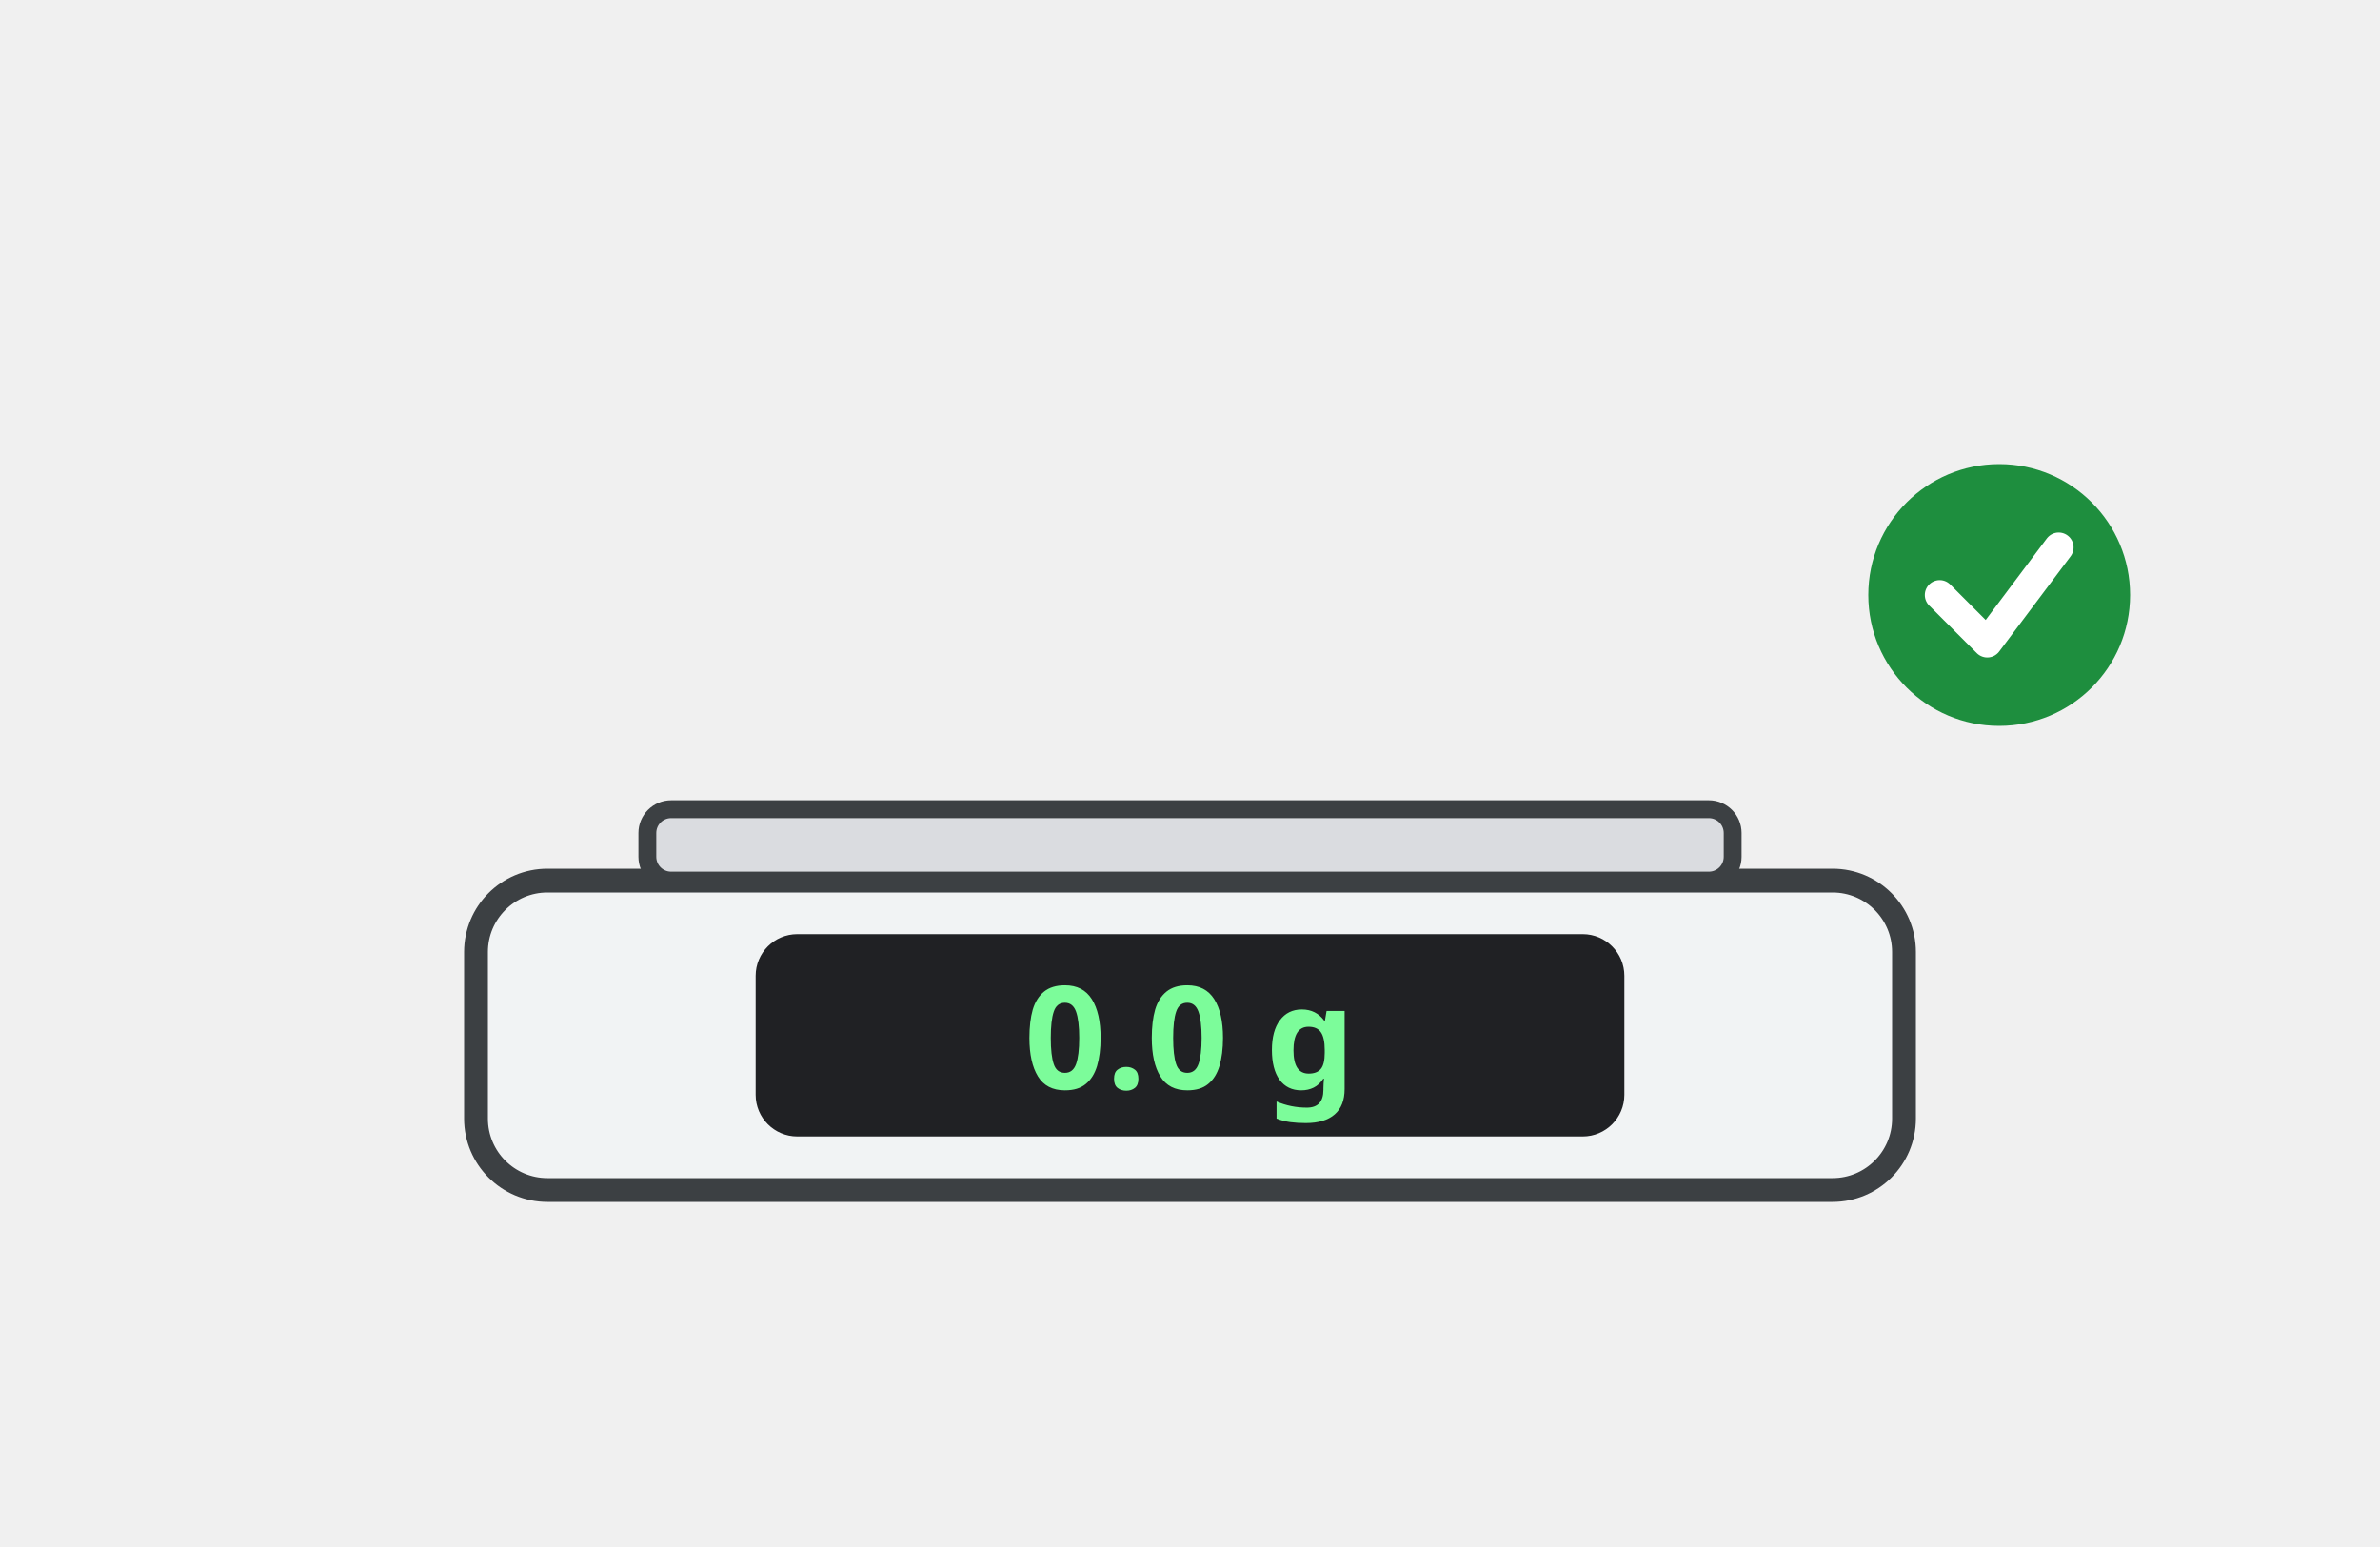
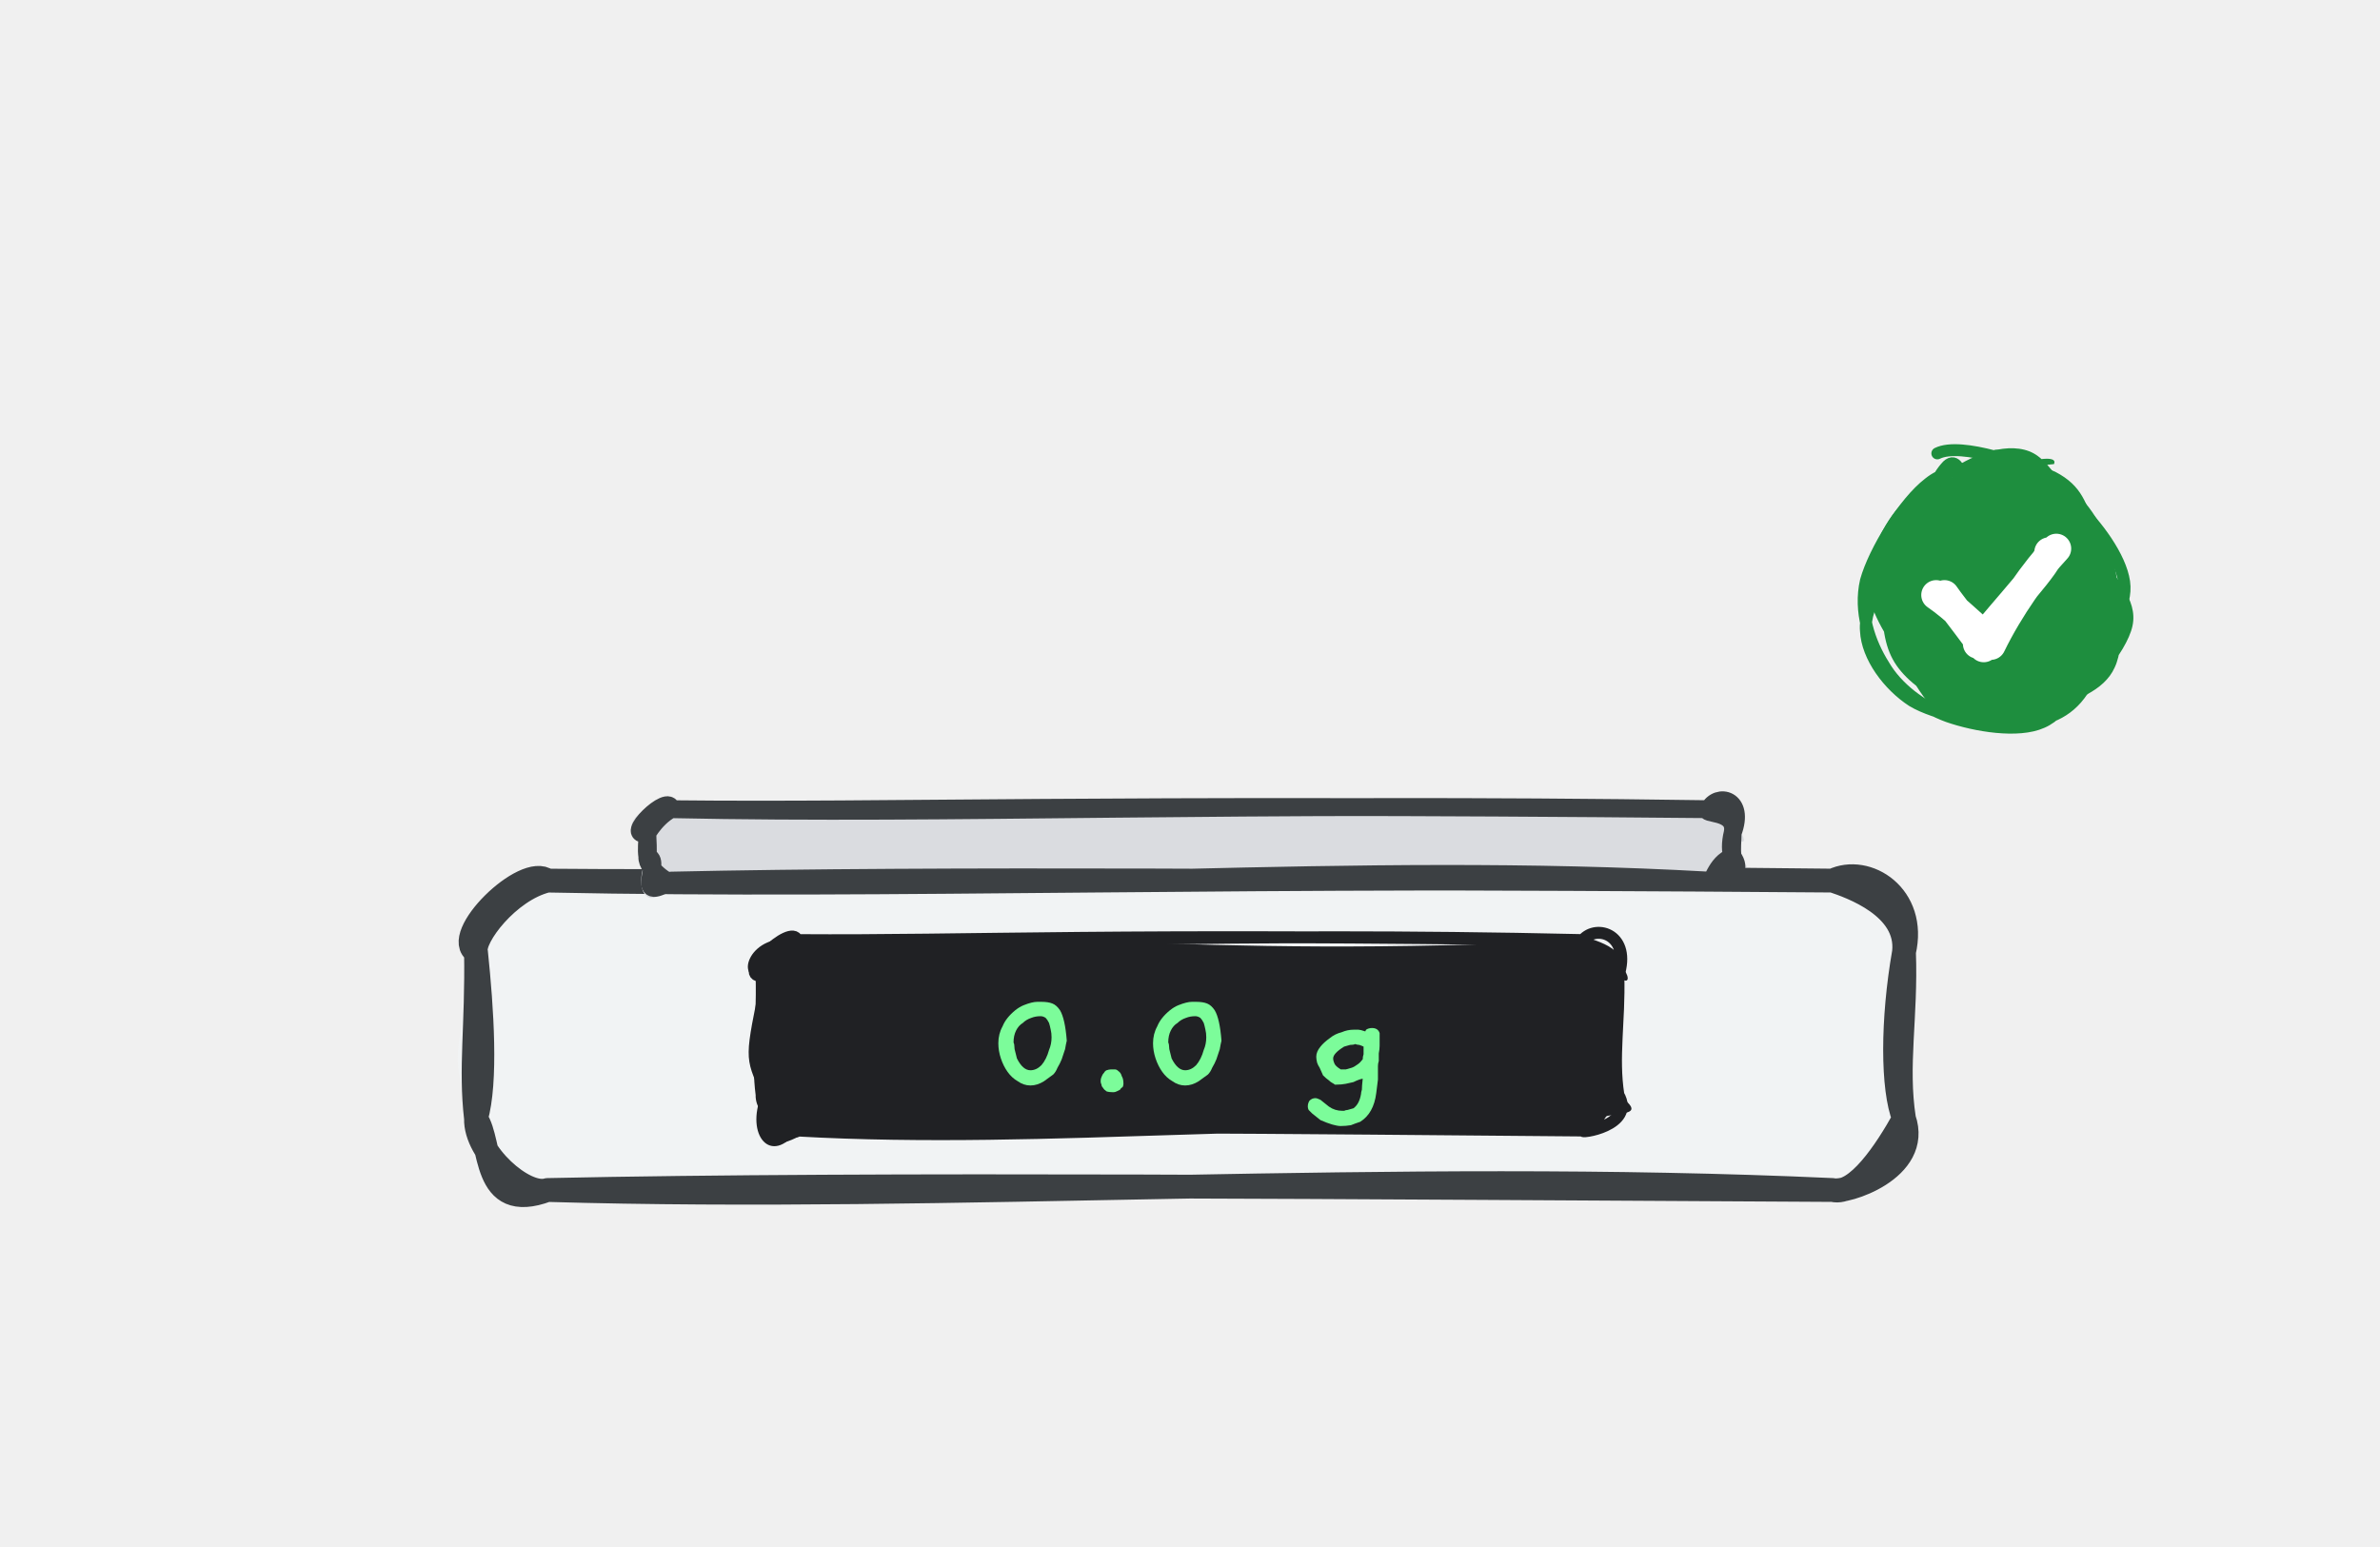
- <svg xmlns="http://www.w3.org/2000/svg" viewBox="0 0 200 130" font-family="Pretendard, 'Noto Sans KR', 'Apple SD Gothic Neo', sans-serif">
-   <rect x="40" y="74" width="120" height="26" rx="6" fill="#F1F3F4" stroke="#3C4043" stroke-width="2" />
-   <rect x="64.0" y="79" width="72.0" height="16" rx="3" fill="#202124" stroke="#202124" stroke-width="1" />
-   <text x="100.0" y="91.5" font-size="12" font-weight="800" fill="#7CFC9A" text-anchor="middle">0.0 g</text>
-   <rect x="54.4" y="68" width="91.2" height="6" rx="2" fill="#DADCE0" stroke="#3C4043" stroke-width="1.5" />
-   <circle cx="168" cy="50" r="11.0" fill="#1E8E3E" stroke="none" stroke-width="2" />
-   <path d="M163.0 50 L167.0 54.0 L173.0 46.0" fill="none" stroke="#fff" stroke-width="2.5" stroke-linejoin="round" stroke-linecap="round" />
+ <svg xmlns="http://www.w3.org/2000/svg" stroke-linecap="round" viewBox="0 0 200 130">
+   <g>
+     <path d="M46 74 C74.1 72.4, 99.5 75.4, 154 74 C160.1 75.9, 161.3 80.0, 160 80 C160.2 86.7, 160.3 90.0, 160 94 C163.4 98.1, 156.3 97.8, 154 100 C126.0 98.7, 93.8 100.9, 46 100 C42.1 103.0, 38.6 98.7, 40 94 C37.9 89.3, 38.0 89.9, 40 80 C37.7 79.2, 40.5 73.2, 46 74 C46 74, 46 74, 46 74" stroke="none" stroke-width="0" fill="rgb(241, 243, 244)" />
+     <path d="M46 74 C69.1 74.2, 89.5 73.5, 154 74 M46 74 C75.2 74.6, 103.5 73.4, 154 74 M154 74 C155.5 74.5, 160.4 76.2, 160 80 M154 74 C156.9 72.6, 161.1 75.3, 160 80 M160 80 C159.0 85.7, 159.0 91.5, 160 94 M160 80 C160.2 85.5, 159.3 89.5, 160 94 M160 94 C161.5 98.3, 155.0 100.3, 154 100 M160 94 C158.5 96.7, 156.0 100.5, 154 100 M154 100 C116.7 98.3, 80.1 101.0, 46 100 M154 100 C114.6 99.8, 74.1 99.4, 46 100 M46 100 C44.1 100.6, 39.9 96.9, 40 94 M46 100 C40.4 102.1, 41.4 96.0, 40 94 M40 94 C40.9 90.9, 40.5 84.8, 40 80 M40 94 C39.5 89.7, 40.1 86.3, 40 80 M40 80 C39.7 78.8, 42.7 74.8, 46 74 M40 80 C37.8 78.7, 44.1 72.5, 46 74 M46 74 C46 74, 46 74, 46 74 M46 74 C46 74, 46 74, 46 74" stroke="rgb(60, 64, 67)" stroke-width="2" fill="none" />
+   </g>
+   <g>
+     <path d="M67 79 C84.7 77.7, 99.6 80.7, 133 79 C137.4 80.9, 137.3 83.4, 136 82 C136.1 86.8, 136.2 89.1, 136 92 C139.4 94.5, 133.9 92.8, 133 95 C116.2 93.8, 95.0 96.0, 67 95 C64.8 98.0, 62.6 95.4, 64 92 C62.5 88.7, 62.6 89.0, 64 82 C61.7 82.5, 62.9 78.2, 67 79 C67 79, 67 79, 67 79" stroke="none" stroke-width="0" fill="rgb(32, 33, 36)" />
+     <path d="M67 79 C81.6 79.1, 93.6 78.4, 133 79 M67 79 C85.2 79.4, 102.4 78.3, 133 79 M133 79 C132.9 79.5, 136.4 79.6, 136 82 M133 79 C134.2 77.6, 137.1 78.6, 136 82 M136 82 C135.3 86.1, 135.3 90.2, 136 92 M136 82 C136.1 85.9, 135.5 88.8, 136 92 M136 92 C137.5 94.6, 132.6 95.3, 133 95 M136 92 C134.5 93.0, 133.7 95.5, 133 95 M133 95 C110.3 93.4, 88.3 96.2, 67 95 M133 95 C109.1 94.8, 84.0 94.5, 67 95 M67 95 C66.8 95.6, 63.9 93.6, 64 92 M67 95 C63.1 97.1, 65.4 92.7, 64 92 M64 92 C64.6 89.7, 64.4 85.4, 64 82 M64 92 C63.6 88.9, 64.1 86.5, 64 82 M64 82 C63.7 82.1, 65.0 79.8, 67 79 M64 82 C61.8 82.1, 66.5 77.5, 67 79 M67 79 C67 79, 67 79, 67 79 M67 79 C67 79, 67 79, 67 79" stroke="rgb(32, 33, 36)" stroke-width="1" fill="none" />
+   </g>
+   <g>
+     <path d="M56.4 68 C79.3 66.6, 99.6 69.5, 143.6 68 C147.4 69.9, 146.9 71.8, 145.6 70 C145.6 70.9, 145.6 71.4, 145.6 72 C149.0 73.9, 144.1 71.8, 143.6 74 C121.2 72.7, 94.4 74.9, 56.4 74 C54.7 77.0, 53.0 74.9, 54.4 72 C54.1 71.3, 54.1 71.4, 54.4 70 C52.1 71.0, 52.7 67.2, 56.4 68 C56.4 68, 56.4 68, 56.4 68" stroke="none" stroke-width="0" fill="rgb(218, 220, 224)" />
+     <path d="M56.4 68 C75.3 68.2, 91.5 67.5, 143.6 68 M56.4 68 C80.2 68.5, 103.0 67.4, 143.6 68 M143.6 68 C142.9 68.5, 146.0 68.0, 145.6 70 M143.6 68 C144.3 66.6, 146.7 67.1, 145.6 70 M145.6 70 C145.4 70.8, 145.4 71.6, 145.6 72 M145.6 70 C145.6 70.7, 145.5 71.3, 145.6 72 M145.6 72 C147.1 74.1, 142.8 74.3, 143.6 74 M145.6 72 C144.1 72.5, 143.9 74.5, 143.6 74 M143.6 74 C113.5 72.3, 84.2 75.1, 56.4 74 M143.6 74 C111.9 73.8, 79.0 73.5, 56.4 74 M56.4 74 C56.7 74.6, 54.3 73.1, 54.4 72 M56.4 74 C53.0 76.1, 55.8 72.2, 54.4 72 M54.4 72 C54.5 71.5, 54.4 70.6, 54.4 70 M54.4 72 C54.3 71.3, 54.4 70.9, 54.4 70 M54.4 70 C54.1 70.6, 54.9 68.8, 56.4 68 M54.4 70 C52.2 70.5, 56.3 66.5, 56.4 68 M56.4 68 C56.4 68, 56.4 68, 56.4 68 M56.4 68 C56.4 68, 56.4 68, 56.4 68" stroke="rgb(60, 64, 67)" stroke-width="1.5" fill="none" />
+   </g>
+   <g>
+     <path d="M168.7 39.4 C170.8 39.4, 172.8 39.9, 174.2 41.2 C175.7 42.5, 177.1 44.7, 177.6 47.2 C178.2 49.7, 178.7 54.0, 177.7 56.1 C176.8 58.1, 174.3 58.9, 172.1 59.7 C169.8 60.5, 166.3 61.6, 164.3 60.8 C162.2 60.1, 160.8 57.2, 159.5 55.1 C158.3 53.0, 156.7 50.8, 157.0 48.5 C157.2 46.2, 158.6 43.0, 160.9 41.4 C163.3 39.8, 168.9 39.1, 170.8 38.7 C172.8 38.3, 172.7 38.8, 172.6 39.0 M164.1 39.4 C165.8 38.2, 168.9 37.0, 170.9 38.1 C172.9 39.2, 174.9 43.7, 176.3 46.1 C177.6 48.5, 179.7 50.3, 179.2 52.6 C178.7 54.9, 175.5 58.5, 173.4 59.8 C171.2 61.1, 168.4 60.7, 166.3 60.2 C164.1 59.7, 161.6 58.3, 160.2 56.9 C158.9 55.6, 158.4 54.3, 158.2 52.1 C157.9 50.0, 157.5 46.0, 158.7 44.0 C159.9 42.1, 164.4 41.2, 165.5 40.5 C166.7 39.9, 165.4 39.9, 165.5 40.1" stroke="none" stroke-width="0" fill="rgb(30, 142, 62)" />
+     <path d="M167.7 38.3 C169.8 38.4, 172.6 40.6, 174.4 42.4 C176.2 44.1, 178.2 46.8, 178.5 48.9 C178.8 51.0, 177.2 52.8, 176.1 54.8 C174.9 56.8, 173.7 59.8, 171.6 60.7 C169.6 61.6, 166.0 61.0, 163.7 60.2 C161.5 59.4, 159.4 57.8, 158.3 55.9 C157.1 54.0, 156.2 51.4, 156.8 48.8 C157.5 46.3, 160.0 42.2, 162.1 40.6 C164.2 38.9, 167.8 39.3, 169.4 39.2 C170.9 39.1, 171.0 40.1, 171.2 40.2 M162.8 38.1 C164.8 37.1, 170.3 39.1, 172.5 40.1 C174.6 41.2, 174.8 42.5, 175.6 44.4 C176.4 46.2, 177.5 48.8, 177.4 51.2 C177.2 53.6, 175.9 57.1, 174.5 58.7 C173.1 60.3, 171.2 60.7, 168.9 60.8 C166.6 60.8, 162.7 60.1, 160.7 58.9 C158.7 57.6, 156.9 55.2, 156.8 53.0 C156.6 50.8, 158.8 47.9, 159.9 45.6 C161.1 43.3, 162.7 40.2, 163.5 39.3 C164.3 38.3, 164.7 39.6, 164.7 39.8" stroke="rgb(30, 142, 62)" stroke-width="1" fill="none" />
+   </g>
+   <g>
+     <path d="M163.4 50.0 C163.8 50.6, 164.4 51.3, 166.7 54.4 M162.7 50.0 C164.3 51.1, 165.5 52.4, 167.1 53.7 M166.2 54.1 C168.6 51.1, 172.3 47.2, 172.2 46.4 M167.3 54.2 C168.8 51.1, 171.1 47.9, 172.8 46.1" stroke="rgb(255, 255, 255)" stroke-width="2.5" fill="none" />
+   </g>
+   <defs>
+     <path id="sscale0_0" d="M95 -57L95 -57Q94 -53 93 -47Q91 -41 89 -35Q87 -30 84 -25Q82 -20 79 -17L79 -17L68 -9Q60 -4 52 -4L52 -4Q44 -4 37 -9Q30 -13 25 -20Q20 -27 17 -36Q14 -45 14 -54L14 -54Q14 -65 19 -74Q23 -84 34 -93L34 -93Q39 -97 44 -99Q49 -101 53 -102Q57 -103 60 -103Q63 -103 65 -103L65 -103Q73 -103 78 -101Q83 -99 87 -93Q90 -88 92 -79Q94 -70 95 -57M74 -46L74 -46Q77 -53 77 -61L77 -61Q77 -66 76 -70Q75 -75 74 -78Q72 -82 70 -84Q67 -86 64 -86L64 -86Q58 -86 53 -84Q47 -82 43 -78Q38 -75 35 -69Q32 -63 32 -55L32 -55Q33 -53 33 -50Q33 -47 34 -44L34 -44L36 -36Q43 -22 52 -22L52 -22Q59 -22 65 -28Q71 -35 74 -46" />
+     <path id="sscale0_1" d="M48 -6L48 -6Q48 -4 47 -2Q45 -1 44 1Q42 2 40 3Q38 4 36 4L36 4Q31 4 28 3Q25 1 24 -1Q22 -3 22 -5Q21 -7 21 -9L21 -9Q21 -12 22 -14Q23 -17 25 -19Q26 -21 28 -22Q31 -23 33 -23L33 -23Q35 -23 38 -23Q40 -23 42 -21Q45 -19 46 -15Q48 -12 48 -6" />
+     <path id="sscale0_2" d="M85 -66L85 -66Q85 -64 85 -59L85 -59Q85 -56 85 -51Q85 -47 84 -42L84 -42Q84 -41 84 -40Q84 -39 84 -38L84 -38Q84 -36 84 -33Q83 -30 83 -27L83 -27Q83 -26 83 -25Q83 -24 83 -22L83 -22Q83 -18 83 -11Q82 -4 81 5L81 5Q78 29 62 39L62 39Q56 41 51 43Q45 44 39 44L39 44Q31 44 15 37L15 37L5 29Q2 26 1 25Q0 23 0 21L0 21Q0 17 2 14Q5 11 9 11L9 11Q11 11 15 13L15 13L25 21Q32 26 41 26L41 26Q42 26 43 26Q45 25 47 25L47 25L54 23Q61 18 63 6L63 6Q63 4 64 1L64 1Q64 -3 65 -12L65 -12Q64 -12 61 -11Q58 -10 54 -8Q50 -7 45 -6Q40 -5 34 -5L34 -5Q33 -5 32 -5Q31 -6 29 -7Q27 -8 25 -10Q22 -12 18 -16L18 -16L14 -25Q12 -28 11 -31Q10 -35 10 -38L10 -38Q10 -44 15 -50Q19 -55 26 -60Q32 -65 40 -67Q47 -70 54 -70L54 -70Q57 -70 60 -70Q62 -70 68 -68L68 -68L69 -70Q72 -72 76 -72L76 -72Q83 -72 85 -66M66 -47L66 -50Q64 -51 61 -52Q59 -52 56 -53L56 -53Q54 -52 50 -52Q47 -51 43 -50L43 -50Q30 -42 30 -36L30 -36Q30 -33 32 -29Q34 -26 39 -23L39 -23Q42 -23 45 -23Q49 -24 52 -25Q55 -26 59 -29Q62 -31 65 -35L65 -35Q65 -38 66 -41Q66 -44 66 -47L66 -47" />
+   </defs>
+   <g>
+     <g fill="#7CFC9A">
+       <use href="#sscale0_0" transform="translate(82.9 91.5) scale(0.071)" />
+       <use href="#sscale0_1" transform="translate(91.0 91.5) scale(0.071)" />
+       <use href="#sscale0_0" transform="translate(95.9 91.5) scale(0.071)" />
+       <use href="#sscale0_2" transform="translate(109.9 91.5) scale(0.071)" />
+     </g>
+   </g>
</svg>
